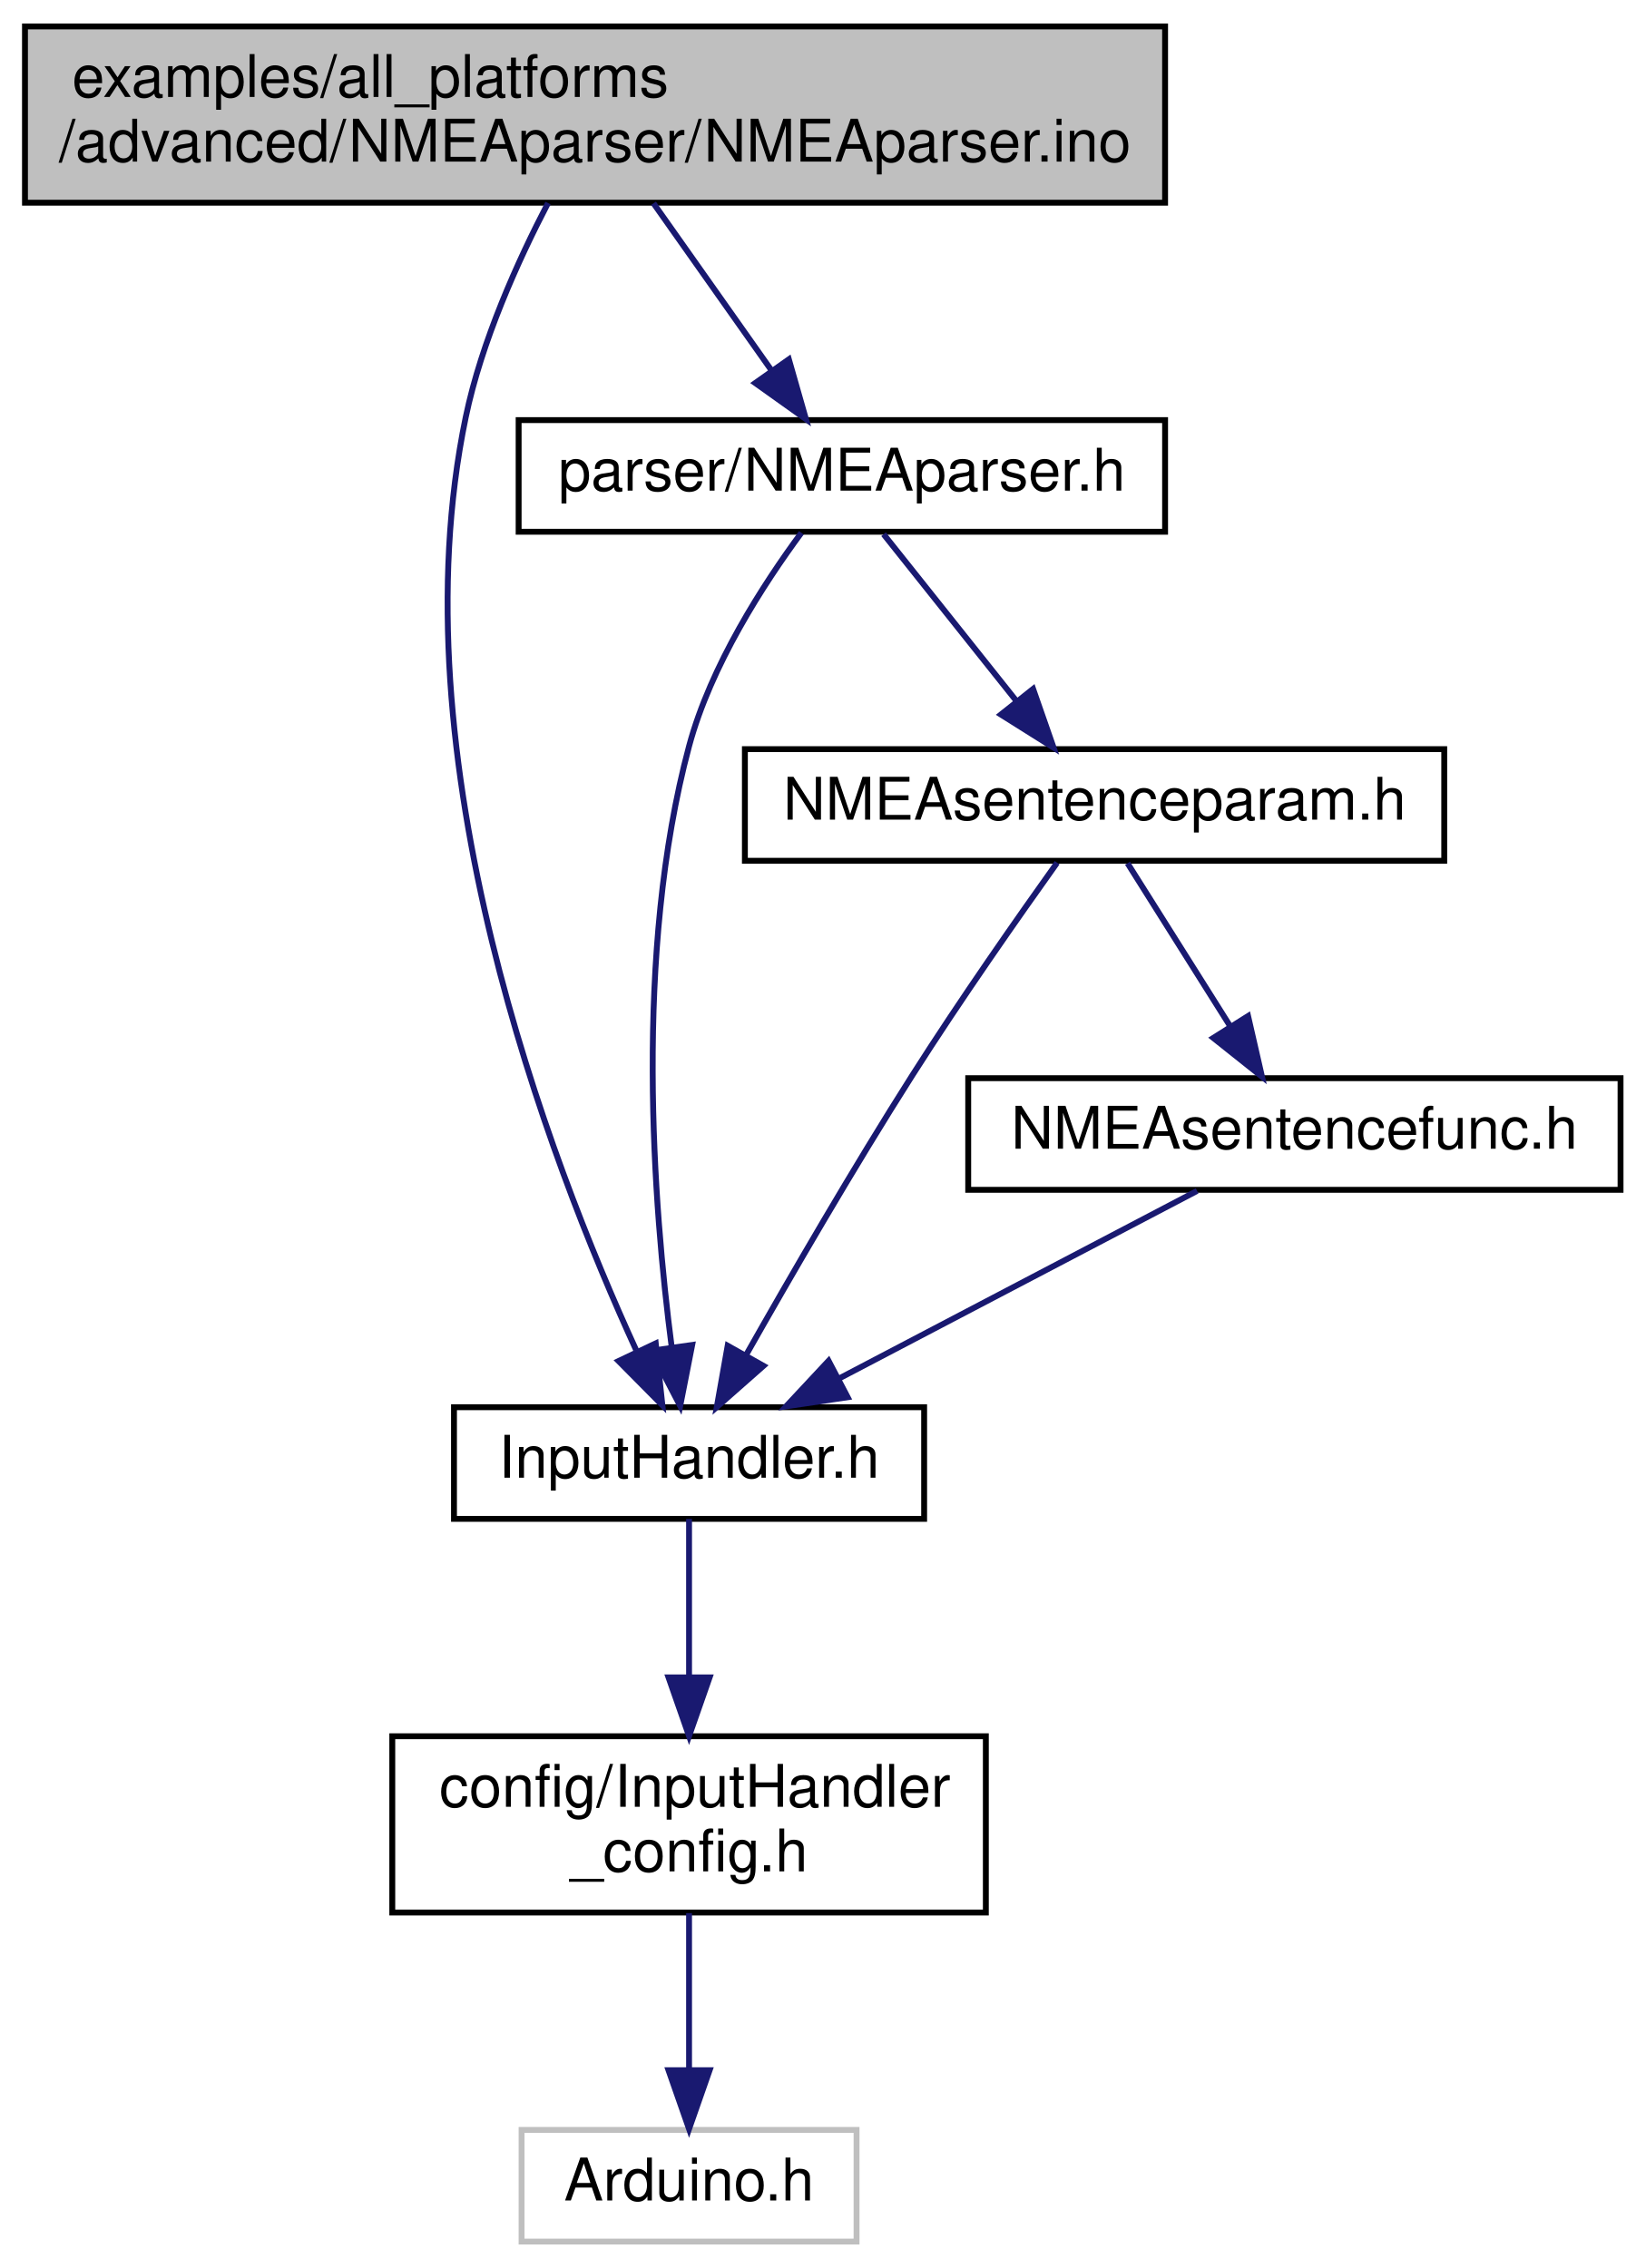
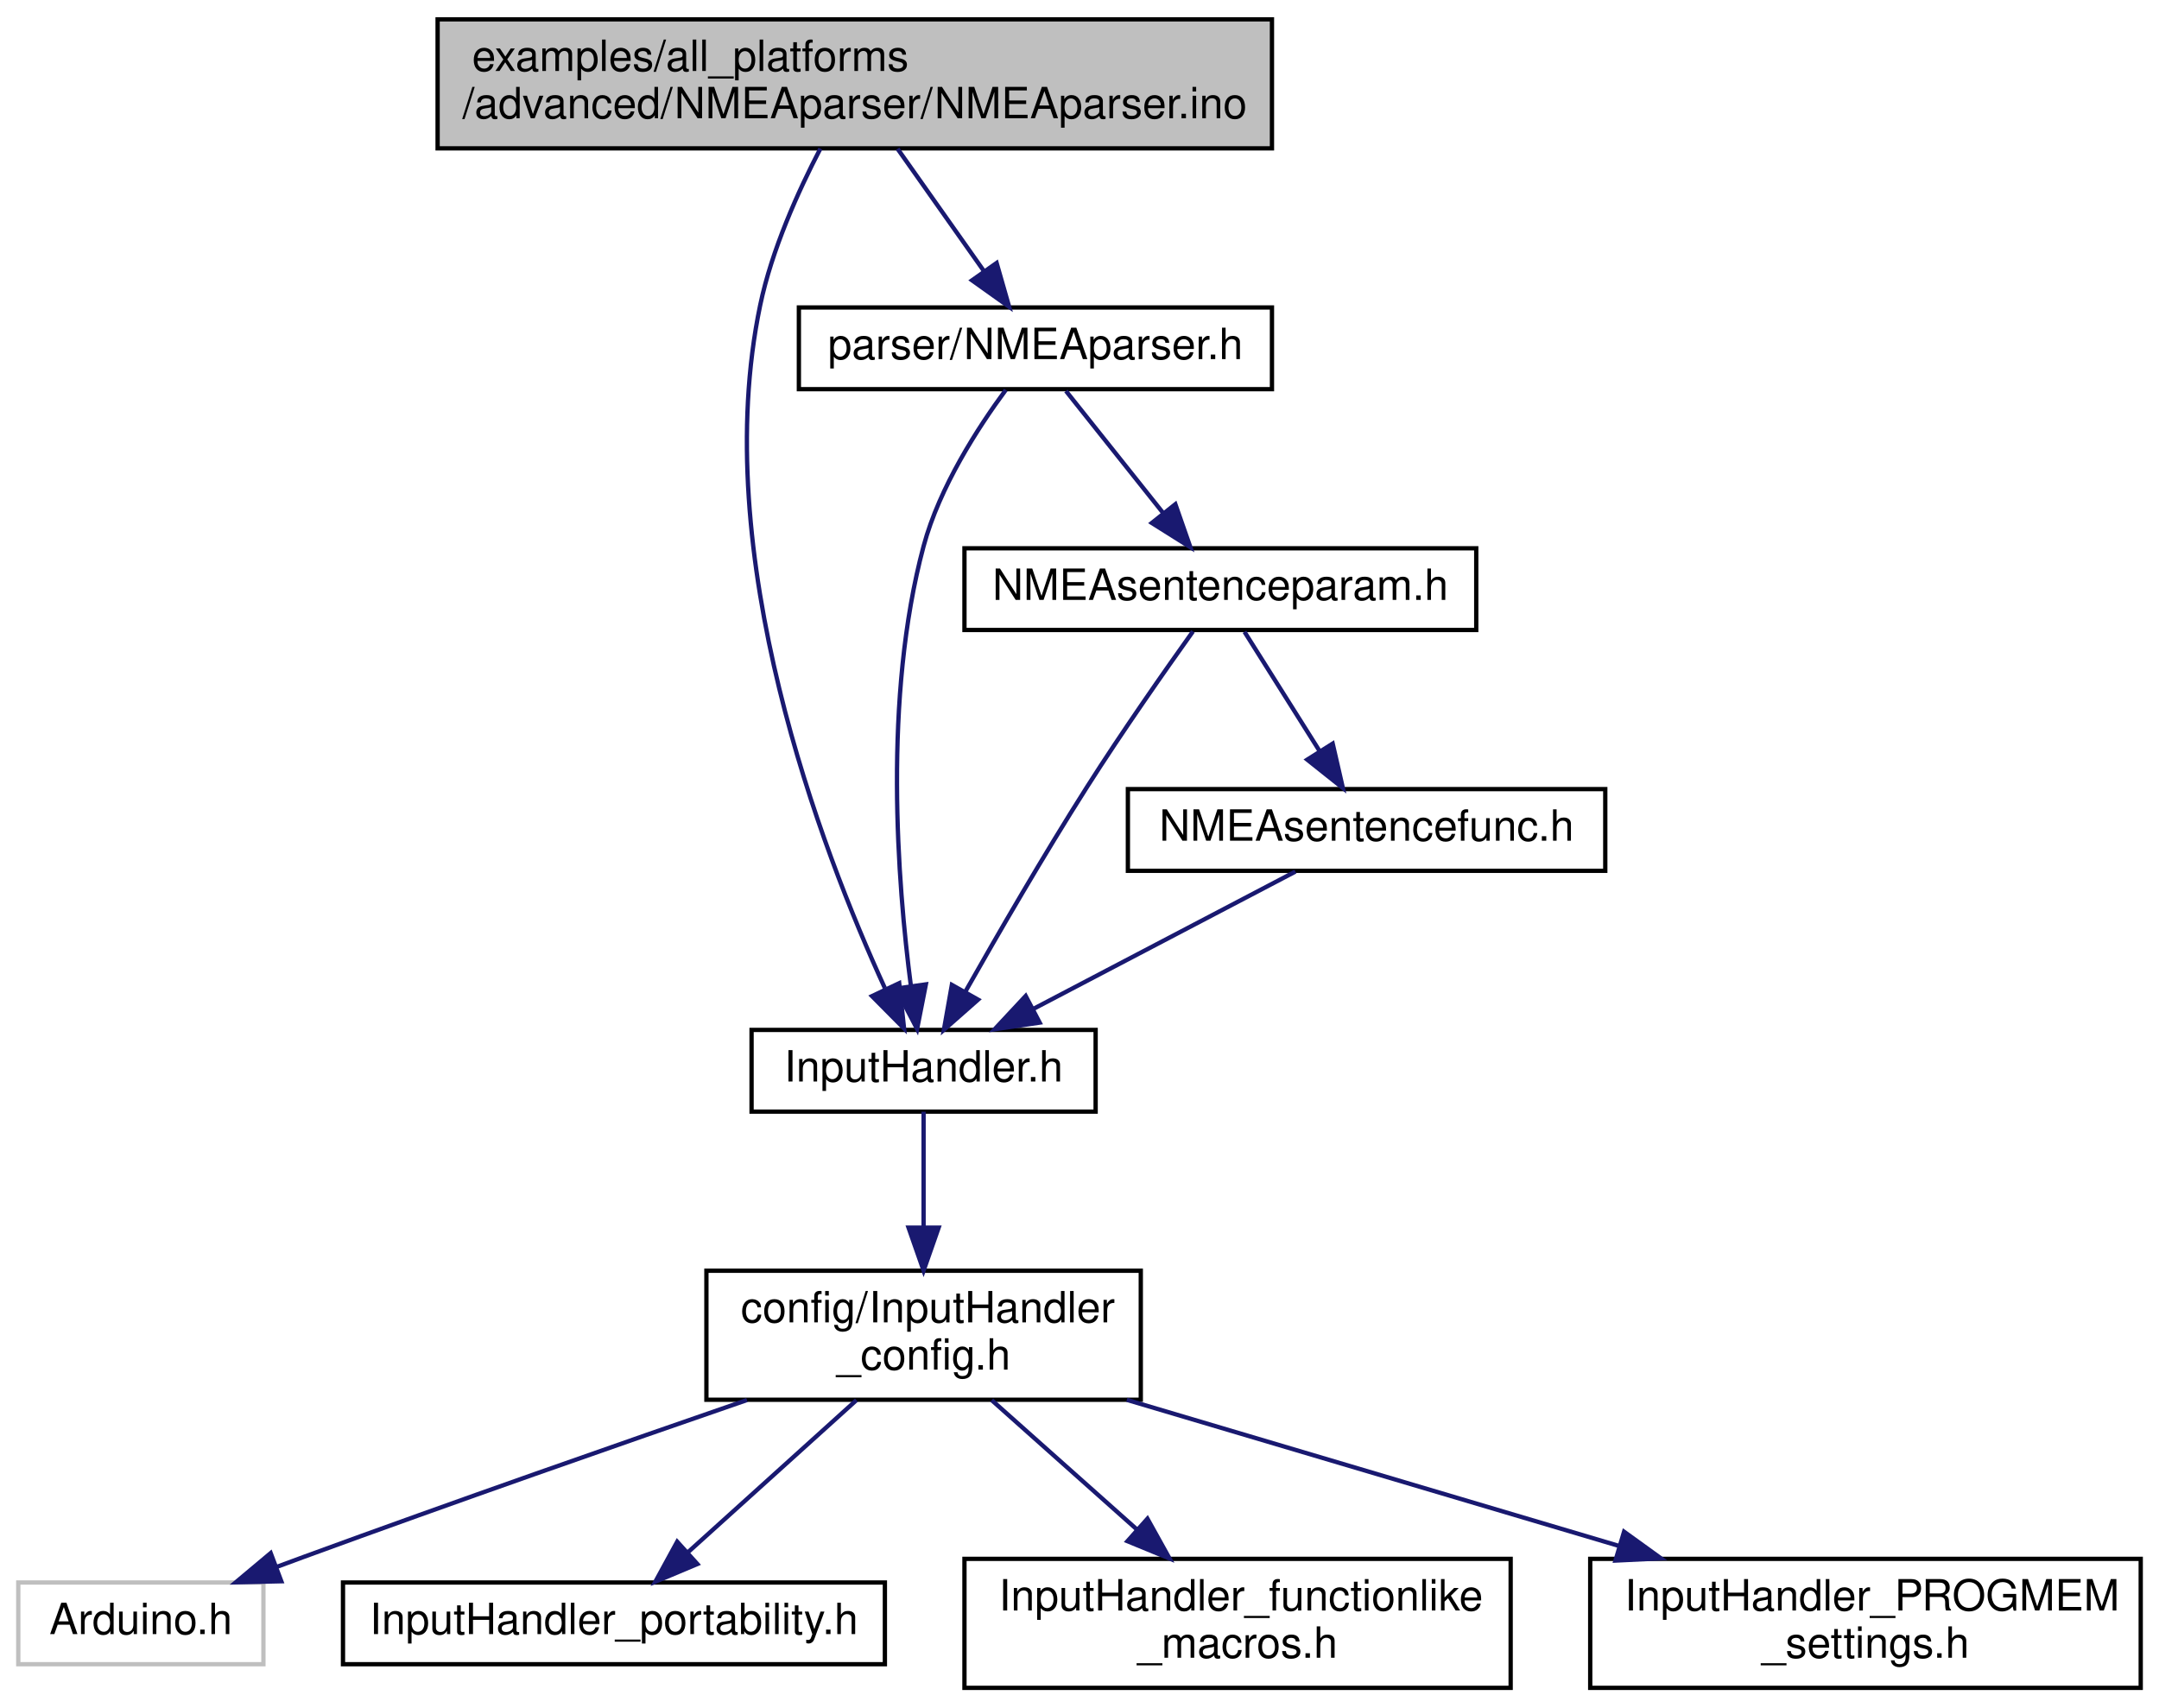
- <svg xmlns="http://www.w3.org/2000/svg" xmlns:xlink="http://www.w3.org/1999/xlink" width="280pt" height="386pt" viewBox="0.00 0.00 279.50 386.00">
-   <g id="graph0" class="graph" transform="scale(1 1) rotate(0) translate(4 382)">
+ <svg xmlns="http://www.w3.org/2000/svg" xmlns:xlink="http://www.w3.org/1999/xlink" width="502pt" height="397pt" viewBox="0.00 0.00 501.50 397.00">
+   <g id="graph0" class="graph" transform="scale(1 1) rotate(0) translate(4 393)">
    <g id="node1" class="node">
      <g id="a_node1">
        <a xlink:title="An example that demonstrates how to use InputHandler's public methods to parse NMEA 0183 sentences.">
-           <polygon fill="#bfbfbf" stroke="black" points="0,-347.5 0,-377.5 194,-377.5 194,-347.5 0,-347.5" />
-           <text text-anchor="start" x="8" y="-365.5" font-family="Helvetica,sans-Serif" font-size="10.00">examples/all_platforms</text>
-           <text text-anchor="middle" x="97" y="-354.5" font-family="Helvetica,sans-Serif" font-size="10.00">/advanced/NMEAparser/NMEAparser.ino</text>
+           <polygon fill="#bfbfbf" stroke="black" points="97.5,-358.5 97.5,-388.5 291.5,-388.5 291.5,-358.5 97.5,-358.5" />
+           <text text-anchor="start" x="105.5" y="-376.5" font-family="Helvetica,sans-Serif" font-size="10.00">examples/all_platforms</text>
+           <text text-anchor="middle" x="194.5" y="-365.5" font-family="Helvetica,sans-Serif" font-size="10.00">/advanced/NMEAparser/NMEAparser.ino</text>
        </a>
      </g>
    </g>
    <g id="node2" class="node">
      <g id="a_node2">
        <a xlink:href="../../df/dec/_input_handler_8h.html" target="_top" xlink:title="InputHandler library header file.">
-           <polygon fill="none" stroke="black" points="73,-123.5 73,-142.5 153,-142.5 153,-123.5 73,-123.5" />
-           <text text-anchor="middle" x="113" y="-130.5" font-family="Helvetica,sans-Serif" font-size="10.00">InputHandler.h</text>
+           <polygon fill="none" stroke="black" points="170.5,-134.5 170.5,-153.5 250.5,-153.5 250.5,-134.5 170.5,-134.5" />
+           <text text-anchor="middle" x="210.5" y="-141.5" font-family="Helvetica,sans-Serif" font-size="10.00">InputHandler.h</text>
        </a>
      </g>
    </g>
    <g id="edge1" class="edge">
-       <path fill="none" stroke="midnightblue" d="M89,-347.44C83.87,-337.59 77.69,-323.92 75,-311 62.9,-252.95 89.28,-184.32 103.99,-152.24" />
-       <polygon fill="midnightblue" stroke="midnightblue" points="107.33,-153.37 108.46,-142.83 101,-150.36 107.33,-153.37" />
+       <path fill="none" stroke="midnightblue" d="M186.5,-358.44C181.37,-348.59 175.19,-334.92 172.5,-322 160.4,-263.95 186.78,-195.32 201.49,-163.24" />
+       <polygon fill="midnightblue" stroke="midnightblue" points="204.83,-164.37 205.96,-153.83 198.5,-161.36 204.83,-164.37" />
+     </g>
+     <g id="node8" class="node">
+       <g id="a_node8">
+         <a xlink:href="../../da/d60/_n_m_e_aparser_8h.html" target="_top" xlink:title="a class to assist in parsing NMEA 0183 strings">
+           <polygon fill="none" stroke="black" points="181.5,-302.5 181.5,-321.5 291.5,-321.5 291.5,-302.5 181.5,-302.5" />
+           <text text-anchor="middle" x="236.5" y="-309.5" font-family="Helvetica,sans-Serif" font-size="10.00">parser/NMEAparser.h</text>
+         </a>
+       </g>
+     </g>
+     <g id="edge7" class="edge">
+       <path fill="none" stroke="midnightblue" d="M204.45,-358.4C210.49,-349.84 218.24,-338.87 224.6,-329.86" />
+       <polygon fill="midnightblue" stroke="midnightblue" points="227.48,-331.85 230.39,-321.66 221.76,-327.81 227.48,-331.85" />
+     </g>
+     <g id="node3" class="node">
+       <g id="a_node3">
+         <a xlink:href="../../dd/d4e/_input_handler__config_8h.html" target="_top" xlink:title="InputHandler library configuration file.">
+           <polygon fill="none" stroke="black" points="160,-67.5 160,-97.5 261,-97.5 261,-67.5 160,-67.5" />
+           <text text-anchor="start" x="168" y="-85.5" font-family="Helvetica,sans-Serif" font-size="10.00">config/InputHandler</text>
+           <text text-anchor="middle" x="210.5" y="-74.5" font-family="Helvetica,sans-Serif" font-size="10.00">_config.h</text>
+         </a>
+       </g>
+     </g>
+     <g id="edge2" class="edge">
+       <path fill="none" stroke="midnightblue" d="M210.5,-134.48C210.5,-127.47 210.5,-117.19 210.5,-107.7" />
+       <polygon fill="midnightblue" stroke="midnightblue" points="214,-107.52 210.5,-97.52 207,-107.52 214,-107.52" />
+     </g>
+     <g id="node4" class="node">
+       <g id="a_node4">
+         <a xlink:title=" ">
+           <polygon fill="none" stroke="#bfbfbf" points="0,-6 0,-25 57,-25 57,-6 0,-6" />
+           <text text-anchor="middle" x="28.5" y="-13" font-family="Helvetica,sans-Serif" font-size="10.00">Arduino.h</text>
+         </a>
+       </g>
+     </g>
+     <g id="edge3" class="edge">
+       <path fill="none" stroke="midnightblue" d="M169.43,-67.43C140.56,-57.46 101.08,-43.66 66.5,-31 64.4,-30.23 62.24,-29.43 60.06,-28.62" />
+       <polygon fill="midnightblue" stroke="midnightblue" points="61.16,-25.29 50.57,-25.04 58.69,-31.84 61.16,-25.29" />
    </g>
    <g id="node5" class="node">
      <g id="a_node5">
-         <a xlink:href="../../da/d60/_n_m_e_aparser_8h.html" target="_top" xlink:title="a class to assist in parsing NMEA 0183 strings">
-           <polygon fill="none" stroke="black" points="84,-291.5 84,-310.5 194,-310.5 194,-291.5 84,-291.5" />
-           <text text-anchor="middle" x="139" y="-298.5" font-family="Helvetica,sans-Serif" font-size="10.00">parser/NMEAparser.h</text>
+         <a xlink:href="../../d3/dcd/_input_handler__portability_8h.html" target="_top" xlink:title=" ">
+           <polygon fill="none" stroke="black" points="75.5,-6 75.5,-25 201.5,-25 201.5,-6 75.5,-6" />
+           <text text-anchor="middle" x="138.5" y="-13" font-family="Helvetica,sans-Serif" font-size="10.00">InputHandler_portability.h</text>
        </a>
      </g>
    </g>
    <g id="edge4" class="edge">
-       <path fill="none" stroke="midnightblue" d="M106.95,-347.4C112.99,-338.84 120.74,-327.87 127.1,-318.86" />
-       <polygon fill="midnightblue" stroke="midnightblue" points="129.98,-320.85 132.89,-310.66 124.26,-316.81 129.98,-320.85" />
+       <path fill="none" stroke="midnightblue" d="M194.88,-67.4C183.32,-56.96 167.58,-42.75 155.67,-32" />
+       <polygon fill="midnightblue" stroke="midnightblue" points="157.9,-29.3 148.13,-25.19 153.21,-34.49 157.9,-29.3" />
    </g>
-     <g id="node3" class="node">
-       <g id="a_node3">
-         <a xlink:href="../../dd/d4e/_input_handler__config_8h.html" target="_top" xlink:title="InputHandler library configuration file.">
-           <polygon fill="none" stroke="black" points="62.5,-56.5 62.5,-86.5 163.5,-86.5 163.5,-56.5 62.5,-56.5" />
-           <text text-anchor="start" x="70.5" y="-74.5" font-family="Helvetica,sans-Serif" font-size="10.00">config/InputHandler</text>
-           <text text-anchor="middle" x="113" y="-63.5" font-family="Helvetica,sans-Serif" font-size="10.00">_config.h</text>
+     <g id="node6" class="node">
+       <g id="a_node6">
+         <a xlink:href="../../d1/d39/_input_handler__functionlike__macros_8h.html" target="_top" xlink:title=" ">
+           <polygon fill="none" stroke="black" points="220,-0.5 220,-30.5 347,-30.5 347,-0.5 220,-0.5" />
+           <text text-anchor="start" x="228" y="-18.5" font-family="Helvetica,sans-Serif" font-size="10.00">InputHandler_functionlike</text>
+           <text text-anchor="middle" x="283.5" y="-7.5" font-family="Helvetica,sans-Serif" font-size="10.00">_macros.h</text>
        </a>
      </g>
    </g>
-     <g id="edge2" class="edge">
-       <path fill="none" stroke="midnightblue" d="M113,-123.48C113,-116.47 113,-106.19 113,-96.7" />
-       <polygon fill="midnightblue" stroke="midnightblue" points="116.5,-96.52 113,-86.52 109.5,-96.52 116.5,-96.52" />
+     <g id="edge5" class="edge">
+       <path fill="none" stroke="midnightblue" d="M226.34,-67.4C236.19,-58.62 249.04,-47.18 260.06,-37.37" />
+       <polygon fill="midnightblue" stroke="midnightblue" points="262.55,-39.84 267.69,-30.58 257.9,-34.61 262.55,-39.84" />
    </g>
-     <g id="node4" class="node">
-       <g id="a_node4">
-         <a xlink:title=" ">
-           <polygon fill="none" stroke="#bfbfbf" points="84.5,-0.5 84.5,-19.5 141.5,-19.5 141.5,-0.5 84.5,-0.5" />
-           <text text-anchor="middle" x="113" y="-7.5" font-family="Helvetica,sans-Serif" font-size="10.00">Arduino.h</text>
-         </a>
-       </g>
-     </g>
-     <g id="edge3" class="edge">
-       <path fill="none" stroke="midnightblue" d="M113,-56.4C113,-48.47 113,-38.46 113,-29.86" />
-       <polygon fill="midnightblue" stroke="midnightblue" points="116.5,-29.66 113,-19.66 109.5,-29.66 116.5,-29.66" />
-     </g>
-     <g id="edge5" class="edge">
-       <path fill="none" stroke="midnightblue" d="M132.11,-291.32C125.73,-282.68 116.69,-268.77 113,-255 103.56,-219.79 106.92,-176.72 110.06,-152.62" />
-       <polygon fill="midnightblue" stroke="midnightblue" points="113.53,-153.1 111.49,-142.71 106.6,-152.11 113.53,-153.1" />
-     </g>
-     <g id="node6" class="node">
-       <g id="a_node6">
-         <a xlink:href="../../da/dff/_n_m_e_asentenceparam_8h.html" target="_top" xlink:title="NMEA 0183 sentence CommandParameters structs.">
-           <polygon fill="none" stroke="black" points="122.5,-235.5 122.5,-254.5 241.5,-254.5 241.5,-235.5 122.5,-235.5" />
-           <text text-anchor="middle" x="182" y="-242.5" font-family="Helvetica,sans-Serif" font-size="10.00">NMEAsentenceparam.h</text>
+     <g id="node7" class="node">
+       <g id="a_node7">
+         <a xlink:href="../../df/d25/_input_handler___p_r_o_g_m_e_m__settings_8h.html" target="_top" xlink:title=" ">
+           <polygon fill="none" stroke="black" points="365.5,-0.5 365.5,-30.5 493.5,-30.5 493.5,-0.5 365.5,-0.5" />
+           <text text-anchor="start" x="373.5" y="-18.5" font-family="Helvetica,sans-Serif" font-size="10.00">InputHandler_PROGMEM</text>
+           <text text-anchor="middle" x="429.5" y="-7.5" font-family="Helvetica,sans-Serif" font-size="10.00">_settings.h</text>
        </a>
      </g>
    </g>
    <g id="edge6" class="edge">
-       <path fill="none" stroke="midnightblue" d="M146.1,-291.08C152.24,-283.38 161.27,-272.03 168.74,-262.65" />
-       <polygon fill="midnightblue" stroke="midnightblue" points="171.54,-264.75 175.03,-254.75 166.06,-260.39 171.54,-264.75" />
+       <path fill="none" stroke="midnightblue" d="M257.75,-67.48C291.31,-57.51 336.56,-44.09 372.18,-33.51" />
+       <polygon fill="midnightblue" stroke="midnightblue" points="373.37,-36.81 381.96,-30.61 371.37,-30.1 373.37,-36.81" />
    </g>
-     <g id="edge7" class="edge">
-       <path fill="none" stroke="midnightblue" d="M175.63,-235.17C169.22,-226.19 159.14,-211.81 151,-199 140.94,-183.18 130.23,-164.68 122.75,-151.47" />
-       <polygon fill="midnightblue" stroke="midnightblue" points="125.67,-149.54 117.72,-142.53 119.57,-152.97 125.67,-149.54" />
+     <g id="edge8" class="edge">
+       <path fill="none" stroke="midnightblue" d="M229.61,-302.32C223.23,-293.68 214.19,-279.77 210.5,-266 201.06,-230.79 204.42,-187.72 207.56,-163.62" />
+       <polygon fill="midnightblue" stroke="midnightblue" points="211.03,-164.1 208.99,-153.71 204.1,-163.11 211.03,-164.1" />
    </g>
-     <g id="node7" class="node">
-       <g id="a_node7">
-         <a xlink:href="../../d2/d20/_n_m_e_asentencefunc_8h.html" target="_top" xlink:title="NMEA 0183 sentence functions.">
-           <polygon fill="none" stroke="black" points="160.5,-179.5 160.5,-198.5 271.5,-198.5 271.5,-179.5 160.5,-179.5" />
-           <text text-anchor="middle" x="216" y="-186.5" font-family="Helvetica,sans-Serif" font-size="10.00">NMEAsentencefunc.h</text>
+     <g id="node9" class="node">
+       <g id="a_node9">
+         <a xlink:href="../../da/dff/_n_m_e_asentenceparam_8h.html" target="_top" xlink:title="NMEA 0183 sentence CommandParameters structs.">
+           <polygon fill="none" stroke="black" points="220,-246.5 220,-265.5 339,-265.5 339,-246.5 220,-246.5" />
+           <text text-anchor="middle" x="279.5" y="-253.5" font-family="Helvetica,sans-Serif" font-size="10.00">NMEAsentenceparam.h</text>
        </a>
      </g>
    </g>
-     <g id="edge8" class="edge">
-       <path fill="none" stroke="midnightblue" d="M187.61,-235.08C192.37,-227.53 199.32,-216.49 205.15,-207.23" />
-       <polygon fill="midnightblue" stroke="midnightblue" points="208.12,-209.08 210.49,-198.75 202.2,-205.35 208.12,-209.08" />
+     <g id="edge9" class="edge">
+       <path fill="none" stroke="midnightblue" d="M243.6,-302.08C249.74,-294.38 258.77,-283.03 266.24,-273.65" />
+       <polygon fill="midnightblue" stroke="midnightblue" points="269.04,-275.75 272.53,-265.75 263.56,-271.39 269.04,-275.75" />
    </g>
-     <g id="edge9" class="edge">
-       <path fill="none" stroke="midnightblue" d="M199.45,-179.32C183.01,-170.7 157.57,-157.36 138.53,-147.39" />
-       <polygon fill="midnightblue" stroke="midnightblue" points="139.99,-144.2 129.51,-142.65 136.74,-150.4 139.99,-144.2" />
+     <g id="edge10" class="edge">
+       <path fill="none" stroke="midnightblue" d="M273.13,-246.17C266.72,-237.19 256.64,-222.81 248.5,-210 238.44,-194.18 227.73,-175.68 220.25,-162.47" />
+       <polygon fill="midnightblue" stroke="midnightblue" points="223.17,-160.54 215.22,-153.53 217.07,-163.97 223.17,-160.54" />
+     </g>
+     <g id="node10" class="node">
+       <g id="a_node10">
+         <a xlink:href="../../d2/d20/_n_m_e_asentencefunc_8h.html" target="_top" xlink:title="NMEA 0183 sentence functions.">
+           <polygon fill="none" stroke="black" points="258,-190.5 258,-209.5 369,-209.5 369,-190.5 258,-190.5" />
+           <text text-anchor="middle" x="313.5" y="-197.5" font-family="Helvetica,sans-Serif" font-size="10.00">NMEAsentencefunc.h</text>
+         </a>
+       </g>
+     </g>
+     <g id="edge11" class="edge">
+       <path fill="none" stroke="midnightblue" d="M285.11,-246.08C289.87,-238.53 296.82,-227.49 302.65,-218.23" />
+       <polygon fill="midnightblue" stroke="midnightblue" points="305.62,-220.08 307.99,-209.75 299.7,-216.35 305.62,-220.08" />
+     </g>
+     <g id="edge12" class="edge">
+       <path fill="none" stroke="midnightblue" d="M296.95,-190.32C280.51,-181.7 255.07,-168.36 236.03,-158.39" />
+       <polygon fill="midnightblue" stroke="midnightblue" points="237.49,-155.2 227.01,-153.65 234.24,-161.4 237.49,-155.2" />
    </g>
  </g>
</svg>
